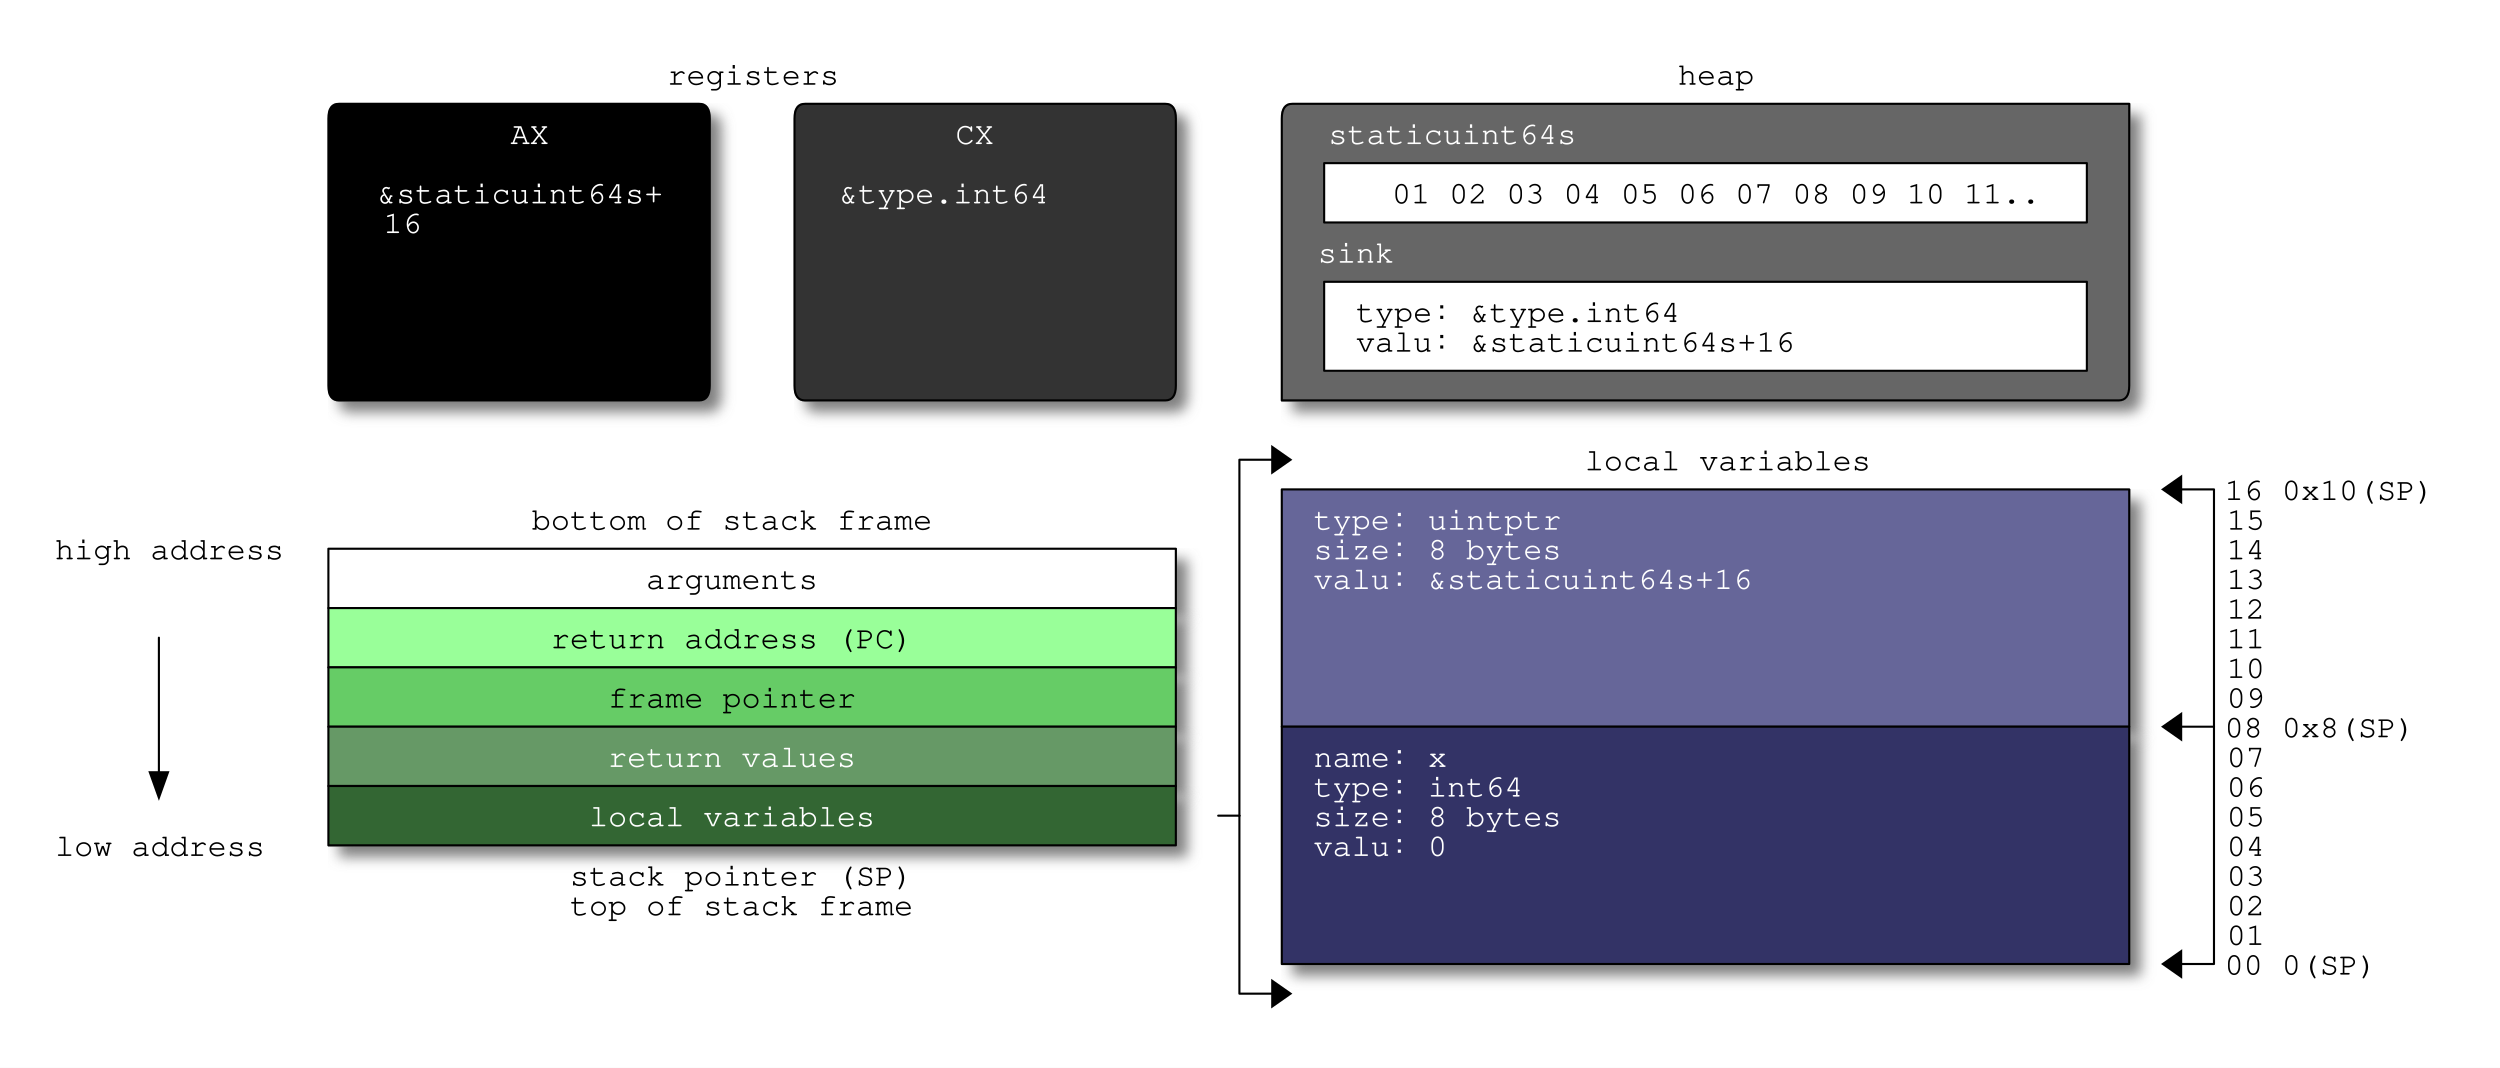
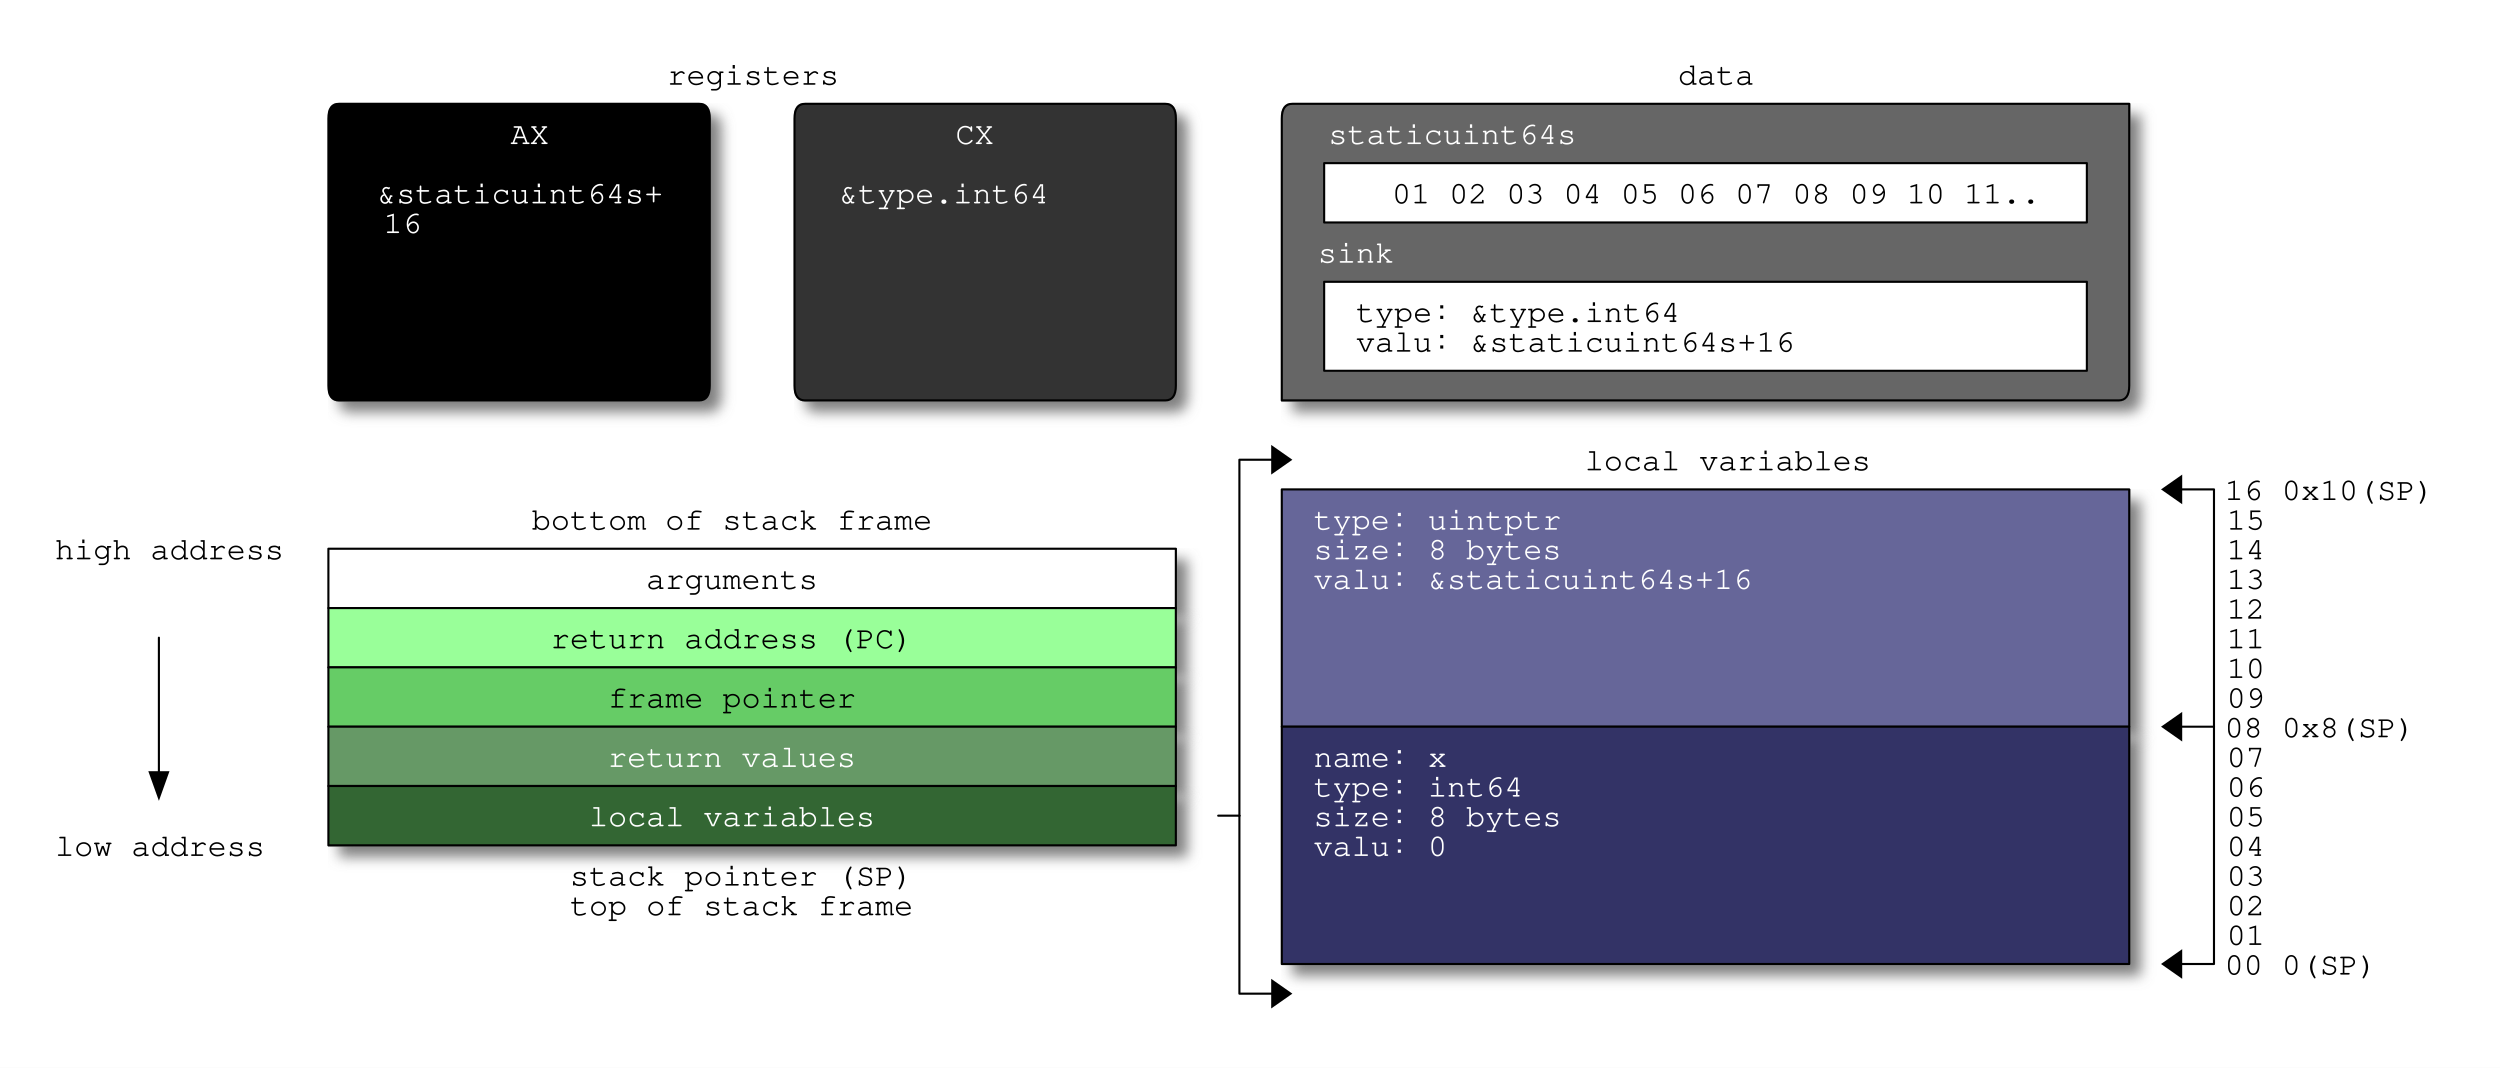
<svg xmlns="http://www.w3.org/2000/svg" width="1180" height="504" shape-rendering="geometricPrecision" version="1.0">
  <defs>
    <filter id="f2" x="0" y="0" width="200%" height="200%">
      <feOffset result="offOut" in="SourceGraphic" dx="5" dy="5" />
      <feGaussianBlur result="blurOut" in="offOut" stdDeviation="3" />
      <feBlend in="SourceGraphic" in2="blurOut" mode="normal" />
    </filter>
  </defs>
  <g stroke-width="1" stroke-linecap="square" stroke-linejoin="round">
    <rect x="0" y="0" width="1180" height="504" style="fill: #ffffff" />
    <path stroke="gray" fill="gray" filter="url(#f2)" d="M605.0 189.0 L1000.0 189.0 Q1005.0 189.0 1005.0 182.0 L1005.0 49.0 L1005.0 49.0 L610.0 49.0 Q605.0 49.0 605.0 56.0 L605.0 189.0 z" />
    <path stroke="gray" fill="gray" filter="url(#f2)" d="M605.0 343.0 L1005.0 343.0 L1005.0 231.0 L605.0 231.0 z" />
    <path stroke="gray" fill="gray" filter="url(#f2)" d="M605.0 455.0 L605.0 343.0 L1005.0 343.0 L1005.0 455.0 z" />
    <path stroke="gray" fill="gray" filter="url(#f2)" d="M160.0 189.0 Q155.0 189.0 155.0 182.0 L155.0 56.0 Q155.0 49.0 160.0 49.0 L330.0 49.0 L330.0 49.0 Q335.0 49.0 335.0 56.0 L335.0 182.0 L335.0 182.0 Q335.0 189.0 330.0 189.0 L160.0 189.0 z" />
    <path stroke="gray" fill="gray" filter="url(#f2)" d="M375.0 56.0 Q375.0 49.0 380.0 49.0 L550.0 49.0 Q555.0 49.0 555.0 56.0 L555.0 182.0 L555.0 182.0 Q555.0 189.0 550.0 189.0 L380.0 189.0 L380.0 189.0 Q375.0 189.0 375.0 182.0 L375.0 56.0 z" />
    <path stroke="gray" fill="gray" filter="url(#f2)" d="M625.0 175.0 L985.0 175.0 L985.0 133.0 L625.0 133.0 z" />
    <path stroke="gray" fill="gray" filter="url(#f2)" d="M555.0 259.0 L555.0 287.0 L155.0 287.0 L155.0 259.0 z" />
    <path stroke="gray" fill="gray" filter="url(#f2)" d="M555.0 287.0 L555.0 315.0 L155.0 315.0 L155.0 287.0 z" />
    <path stroke="gray" fill="gray" filter="url(#f2)" d="M555.0 315.0 L555.0 343.0 L155.0 343.0 L155.0 315.0 z" />
    <path stroke="gray" fill="gray" filter="url(#f2)" d="M555.0 343.0 L555.0 371.0 L155.0 371.0 L155.0 343.0 z" />
    <path stroke="gray" fill="gray" filter="url(#f2)" d="M555.0 371.0 L555.0 399.0 L155.0 399.0 L155.0 371.0 z" />
    <path stroke="gray" fill="gray" filter="url(#f2)" d="M625.0 105.0 L985.0 105.0 L985.0 77.0 L625.0 77.0 z" />
    <path stroke="#000000" stroke-width="1.0" stroke-linecap="round" stroke-linejoin="round" fill="#666666" d="M605.0 189.0 L1000.0 189.0 Q1005.0 189.0 1005.0 182.0 L1005.0 49.0 L1005.0 49.0 L610.0 49.0 Q605.0 49.0 605.0 56.0 L605.0 189.0 z" />
    <path stroke="#000000" stroke-width="1.0" stroke-linecap="round" stroke-linejoin="round" fill="#666699" d="M605.0 343.0 L1005.0 343.0 L1005.0 231.0 L605.0 231.0 z" />
    <path stroke="#000000" stroke-width="1.0" stroke-linecap="round" stroke-linejoin="round" fill="#333366" d="M605.0 455.0 L605.0 343.0 L1005.0 343.0 L1005.0 455.0 z" />
    <path stroke="#000000" stroke-width="1.0" stroke-linecap="round" stroke-linejoin="round" fill="#000000" d="M160.0 189.0 Q155.0 189.0 155.0 182.0 L155.0 56.0 Q155.0 49.0 160.0 49.0 L330.0 49.0 L330.0 49.0 Q335.0 49.0 335.0 56.0 L335.0 182.0 L335.0 182.0 Q335.0 189.0 330.0 189.0 L160.0 189.0 z" />
    <path stroke="#000000" stroke-width="1.0" stroke-linecap="round" stroke-linejoin="round" fill="#333333" d="M375.0 56.0 Q375.0 49.0 380.0 49.0 L550.0 49.0 Q555.0 49.0 555.0 56.0 L555.0 182.0 L555.0 182.0 Q555.0 189.0 550.0 189.0 L380.0 189.0 L380.0 189.0 Q375.0 189.0 375.0 182.0 L375.0 56.0 z" />
    <path stroke="#000000" stroke-width="1.0" stroke-linecap="round" stroke-linejoin="round" fill="white" d="M625.0 175.0 L985.0 175.0 L985.0 133.0 L625.0 133.0 z" />
    <path stroke="#000000" stroke-width="1.0" stroke-linecap="round" stroke-linejoin="round" fill="#ffffff" d="M555.0 259.0 L555.0 287.0 L155.0 287.0 L155.0 259.0 z" />
    <path stroke="#000000" stroke-width="1.0" stroke-linecap="round" stroke-linejoin="round" fill="#99ff99" d="M555.0 287.0 L555.0 315.0 L155.0 315.0 L155.0 287.0 z" />
    <path stroke="#000000" stroke-width="1.0" stroke-linecap="round" stroke-linejoin="round" fill="#66cc66" d="M555.0 315.0 L555.0 343.0 L155.0 343.0 L155.0 315.0 z" />
    <path stroke="#000000" stroke-width="1.0" stroke-linecap="round" stroke-linejoin="round" fill="#669966" d="M555.0 343.0 L555.0 371.0 L155.0 371.0 L155.0 343.0 z" />
    <path stroke="#000000" stroke-width="1.0" stroke-linecap="round" stroke-linejoin="round" fill="#336633" d="M555.0 371.0 L555.0 399.0 L155.0 399.0 L155.0 371.0 z" />
    <path stroke="#000000" stroke-width="1.0" stroke-linecap="round" stroke-linejoin="round" fill="white" d="M625.0 105.0 L985.0 105.0 L985.0 77.0 L625.0 77.0 z" />
    <path stroke="#000000" stroke-width="1.0" stroke-linecap="round" stroke-linejoin="round" fill="none" d="M585.0 385.0 L585.0 217.0 L605.0 217.0 " />
    <path stroke="#000000" stroke-width="1.0" stroke-linecap="round" stroke-linejoin="round" fill="none" d="M1045.0 343.0 L1045.0 231.0 L1025.0 231.0 " />
    <path stroke="#000000" stroke-width="1.0" stroke-linecap="round" stroke-linejoin="round" fill="none" d="M1025.0 455.0 L1045.0 455.0 L1045.0 343.0 " />
    <path stroke="#000000" stroke-width="1.0" stroke-linecap="round" stroke-linejoin="round" fill="none" d="M585.0 385.0 L585.0 469.0 L605.0 469.0 " />
    <path stroke="none" stroke-width="1.0" stroke-linecap="round" stroke-linejoin="round" fill="#000000" d="M600.0 210.0 L610.0 217.0 L600.0 224.0 z" />
    <path stroke="none" stroke-width="1.0" stroke-linecap="round" stroke-linejoin="round" fill="#000000" d="M1030.0 224.0 L1020.0 231.0 L1030.0 238.0 z" />
    <path stroke="none" stroke-width="1.0" stroke-linecap="round" stroke-linejoin="round" fill="#000000" d="M1030.0 336.0 L1020.0 343.0 L1030.0 350.0 z" />
    <path stroke="none" stroke-width="1.0" stroke-linecap="round" stroke-linejoin="round" fill="#000000" d="M70.0 364.0 L75.0 378.0 L80.0 364.0 z" />
    <path stroke="none" stroke-width="1.0" stroke-linecap="round" stroke-linejoin="round" fill="#000000" d="M1030.0 448.0 L1020.0 455.0 L1030.0 462.0 z" />
    <path stroke="none" stroke-width="1.0" stroke-linecap="round" stroke-linejoin="round" fill="#000000" d="M600.0 462.0 L610.0 469.0 L600.0 476.0 z" />
    <path stroke="#000000" stroke-width="1.0" stroke-linecap="round" stroke-linejoin="round" fill="none" d="M75.0 301.0 L75.0 371.0 " />
    <path stroke="#000000" stroke-width="1.0" stroke-linecap="round" stroke-linejoin="round" fill="none" d="M575.0 385.0 L585.0 385.0 " />
    <path stroke="#000000" stroke-width="1.0" stroke-linecap="round" stroke-linejoin="round" fill="none" d="M1045.0 343.0 L1025.0 343.0 " />
    <text x="278" y="390" font-family="Courier" font-size="15" stroke="none" fill="#ffffff">local variables</text>
    <text x="269" y="418" font-family="Courier" font-size="15" stroke="none" fill="#000000">stack pointer (SP)</text>
    <text x="269" y="432" font-family="Courier" font-size="15" stroke="none" fill="#000000">top of stack frame</text>
    <text x="287" y="362" font-family="Courier" font-size="15" stroke="none" fill="#ffffff">return values</text>
    <text x="251" y="250" font-family="Courier" font-size="15" stroke="none" fill="#000000">bottom of stack frame</text>
    <text x="260" y="306" font-family="Courier" font-size="15" stroke="none" fill="#000000">return address (PC)</text>
    <text x="287" y="334" font-family="Courier" font-size="15" stroke="none" fill="#000000">frame pointer</text>
    <text x="305" y="278" font-family="Courier" font-size="15" stroke="none" fill="#000000">arguments</text>
    <text x="178" y="96" font-family="Courier" font-size="15" stroke="none" fill="#ffffff">&amp;staticuint64s+</text>
    <text x="181" y="110" font-family="Courier" font-size="15" stroke="none" fill="#ffffff">16</text>
    <text x="26" y="264" font-family="Courier" font-size="15" stroke="none" fill="#000000">high address</text>
    <text x="26" y="404" font-family="Courier" font-size="15" stroke="none" fill="#000000">low address</text>
    <text x="241" y="68" font-family="Courier" font-size="15" stroke="none" fill="#ffffff">AX</text>
    <text x="315" y="40" font-family="Courier" font-size="15" stroke="none" fill="#000000">registers</text>
    <text x="396" y="96" font-family="Courier" font-size="15" stroke="none" fill="#ffffff">&amp;type.int64</text>
    <text x="620" y="362" font-family="Courier" font-size="15" stroke="none" fill="#ffffff">name꞉ x</text>
    <text x="620" y="376" font-family="Courier" font-size="15" stroke="none" fill="#ffffff">type꞉ int64</text>
    <text x="620" y="390" font-family="Courier" font-size="15" stroke="none" fill="#ffffff">size꞉ 8 bytes</text>
    <text x="620" y="404" font-family="Courier" font-size="15" stroke="none" fill="#ffffff">valu꞉ 0</text>
    <text x="451" y="68" font-family="Courier" font-size="15" stroke="none" fill="#ffffff">CX</text>
    <text x="620" y="250" font-family="Courier" font-size="15" stroke="none" fill="#ffffff">type꞉ uintptr</text>
    <text x="620" y="264" font-family="Courier" font-size="15" stroke="none" fill="#ffffff">size꞉ 8 bytes</text>
    <text x="620" y="278" font-family="Courier" font-size="15" stroke="none" fill="#ffffff">valu꞉ &amp;staticuint64s+16</text>
    <text x="622" y="124" font-family="Courier" font-size="15" stroke="none" fill="#ffffff">sink</text>
    <text x="627" y="68" font-family="Courier" font-size="15" stroke="none" fill="#ffffff">staticuint64s</text>
    <text x="657" y="96" font-family="Courier" font-size="15" stroke="none" fill="#000000">01 02 03 04 05 06 07 08 09 10 11..</text>
    <text x="640" y="152" font-family="Courier" font-size="15" stroke="none" fill="#000000">type꞉ &amp;type.int64</text>
    <text x="640" y="166" font-family="Courier" font-size="15" stroke="none" fill="#000000">valu꞉ &amp;staticuint64s+16</text>
    <text x="748" y="222" font-family="Courier" font-size="15" stroke="none" fill="#000000">local variables</text>
    <text x="1050" y="236" font-family="Courier" font-size="15" stroke="none" fill="#000000">16 0x10(SP)</text>
    <text x="1051" y="250" font-family="Courier" font-size="15" stroke="none" fill="#000000">15</text>
    <text x="1051" y="264" font-family="Courier" font-size="15" stroke="none" fill="#000000">14</text>
    <text x="1051" y="278" font-family="Courier" font-size="15" stroke="none" fill="#000000">13</text>
    <text x="1051" y="292" font-family="Courier" font-size="15" stroke="none" fill="#000000">12</text>
    <text x="1051" y="306" font-family="Courier" font-size="15" stroke="none" fill="#000000">11</text>
    <text x="1051" y="320" font-family="Courier" font-size="15" stroke="none" fill="#000000">10</text>
    <text x="1051" y="334" font-family="Courier" font-size="15" stroke="none" fill="#000000">09</text>
    <text x="1050" y="348" font-family="Courier" font-size="15" stroke="none" fill="#000000">08 0x8(SP)</text>
    <text x="1051" y="362" font-family="Courier" font-size="15" stroke="none" fill="#000000">07</text>
    <text x="1051" y="376" font-family="Courier" font-size="15" stroke="none" fill="#000000">06</text>
    <text x="1051" y="390" font-family="Courier" font-size="15" stroke="none" fill="#000000">05</text>
    <text x="1051" y="404" font-family="Courier" font-size="15" stroke="none" fill="#000000">04</text>
    <text x="1051" y="418" font-family="Courier" font-size="15" stroke="none" fill="#000000">03</text>
    <text x="1051" y="432" font-family="Courier" font-size="15" stroke="none" fill="#000000">02</text>
    <text x="1051" y="446" font-family="Courier" font-size="15" stroke="none" fill="#000000">01</text>
    <text x="1050" y="460" font-family="Courier" font-size="15" stroke="none" fill="#000000">00 0(SP)</text>
-     <text x="792" y="40" font-family="Courier" font-size="15" stroke="none" fill="#000000">heap</text>
+     <text x="792" y="40" font-family="Courier" font-size="15" stroke="none" fill="#000000">data</text>
  </g>
</svg>
